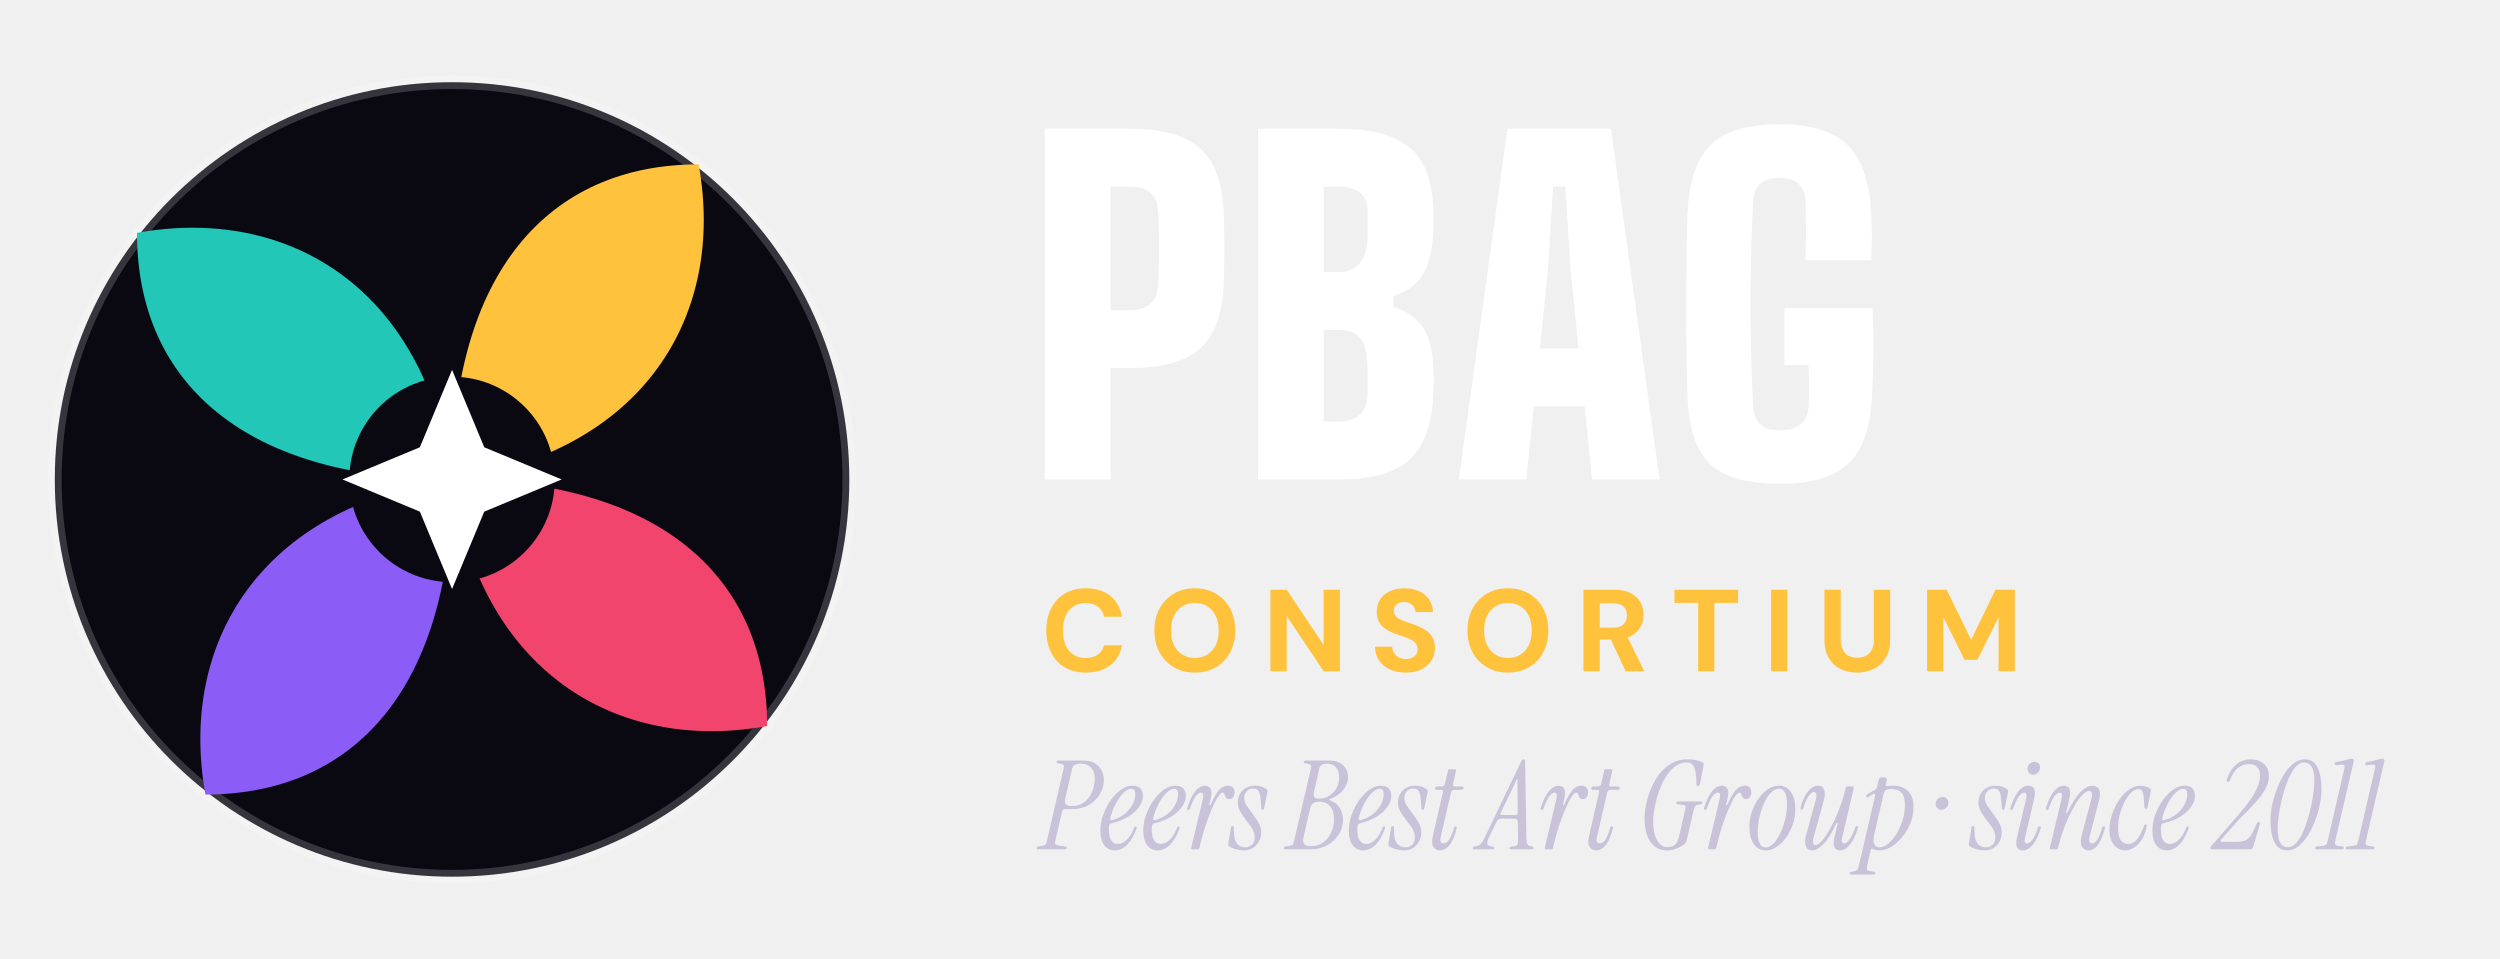
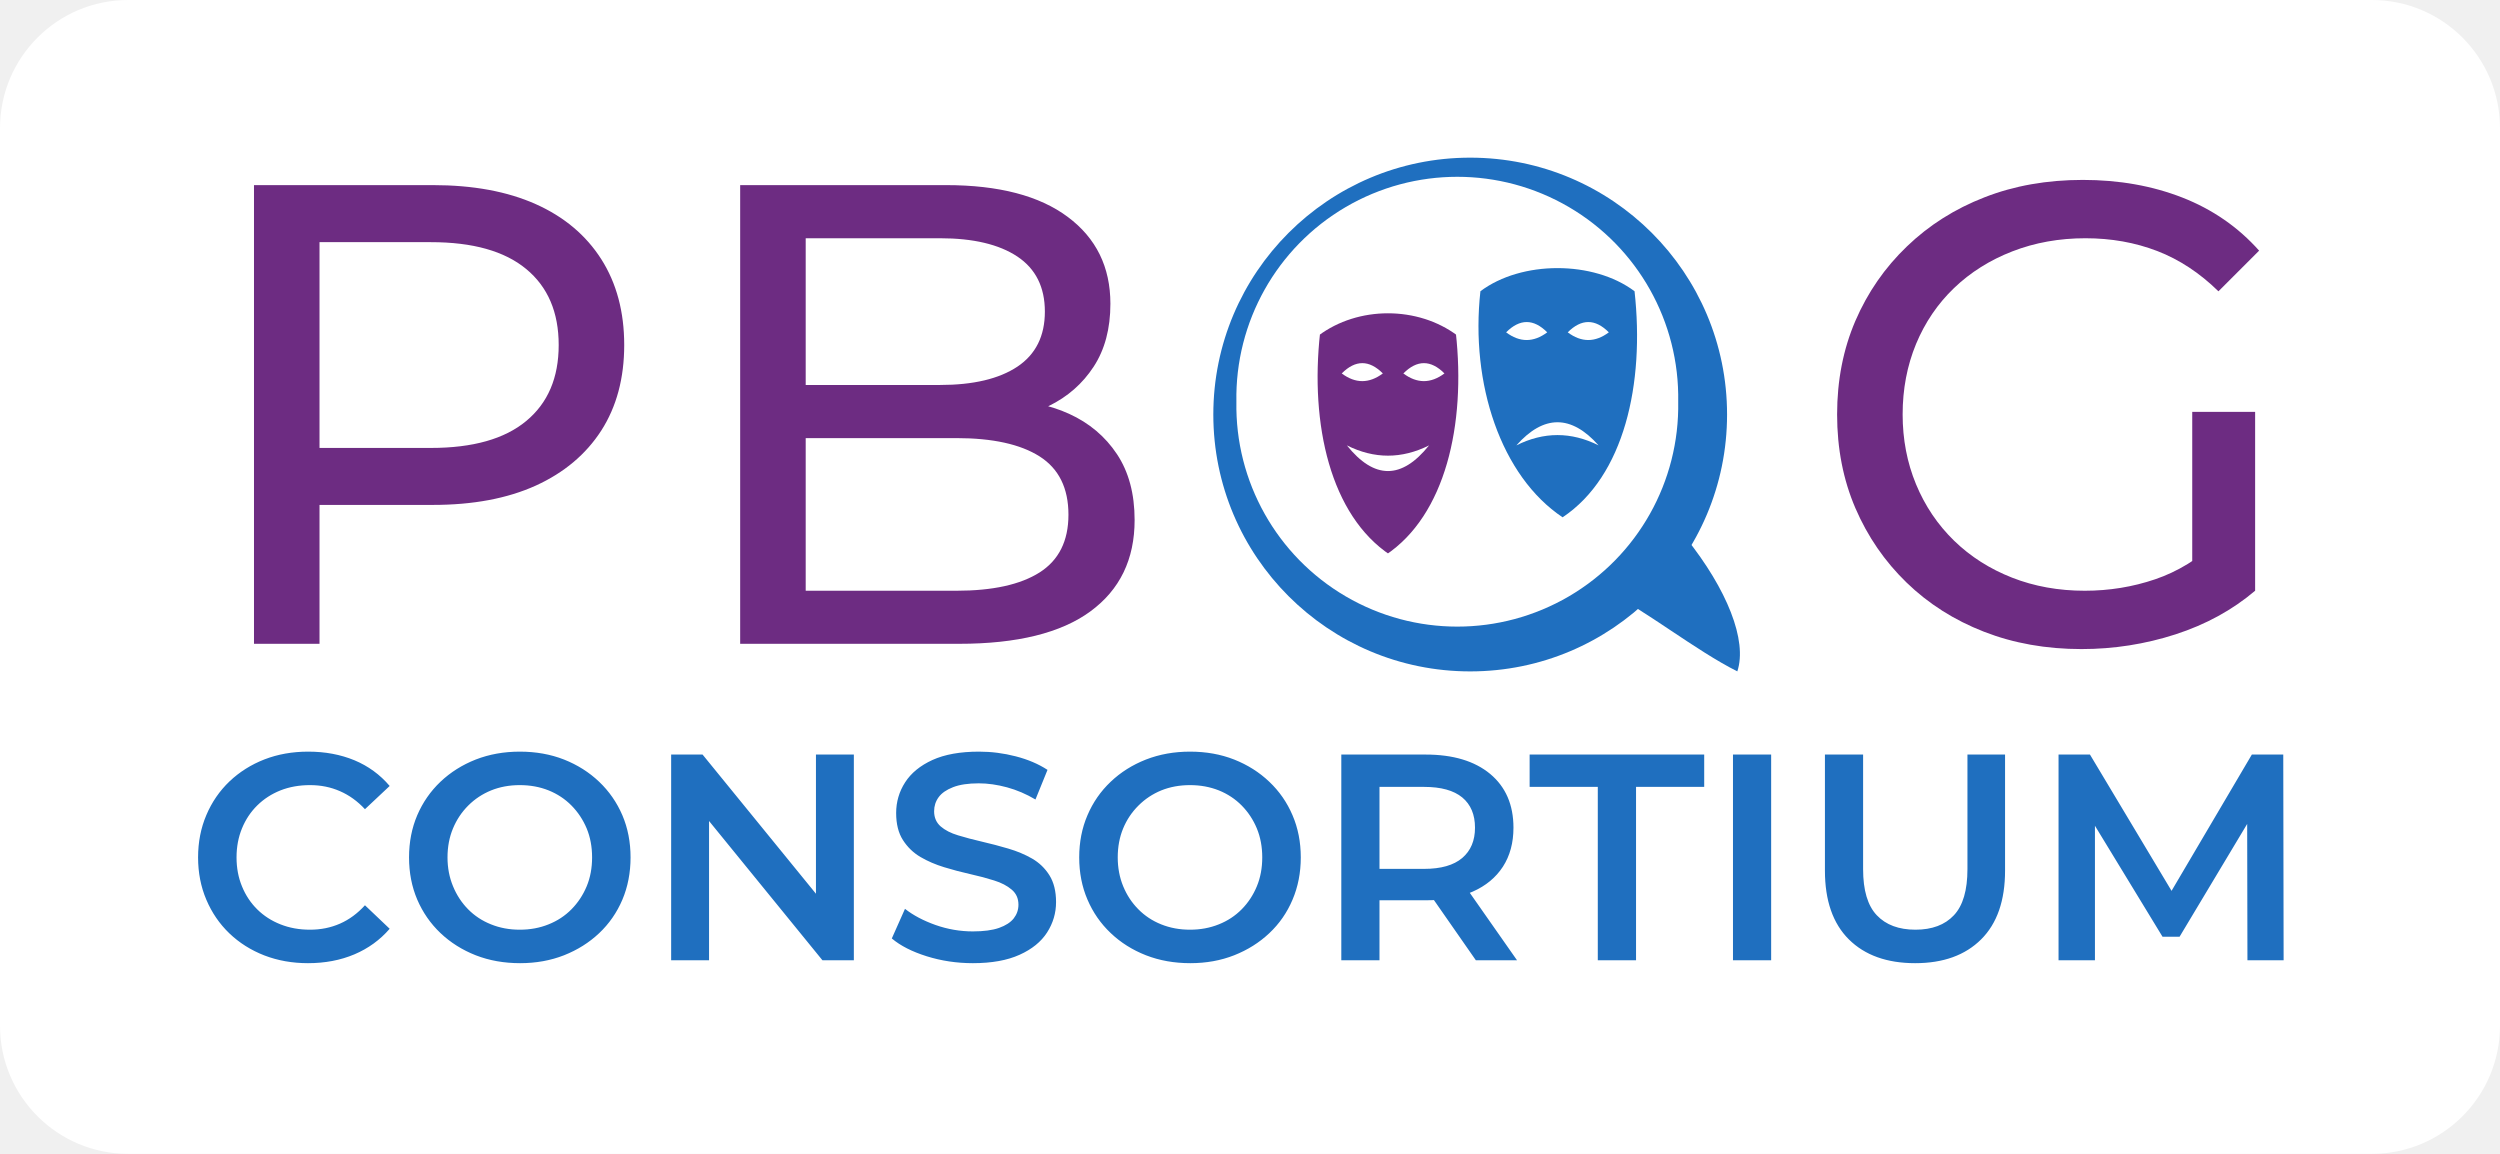
- <svg xmlns="http://www.w3.org/2000/svg" viewBox="0 0 365 140" width="365" height="140" role="img" aria-label="PBAG Consortium logo">
-   <g transform="translate(6 10)">
-     <circle cx="60" cy="60" r="58" fill="#0A0912" stroke="#FFFFFF" stroke-opacity=".18" stroke-width="2" />
-     <path d="M60 60 C60 30 74 14 96 14 C100 36 88 56 60 60Z" fill="#FFC23D" transform="rotate(0 60 60)" />
-     <path d="M60 60 C60 30 74 14 96 14 C100 36 88 56 60 60Z" fill="#F2456E" transform="rotate(90 60 60)" />
-     <path d="M60 60 C60 30 74 14 96 14 C100 36 88 56 60 60Z" fill="#8B5CF6" transform="rotate(180 60 60)" />
-     <path d="M60 60 C60 30 74 14 96 14 C100 36 88 56 60 60Z" fill="#22C7B8" transform="rotate(270 60 60)" />
-     <circle cx="60" cy="60" r="15" fill="#0A0912" />
-     <path d="M60 44 L64.7 55.3 L76 60 L64.7 64.7 L60 76 L55.3 64.7 L44 60 L55.3 55.3Z" fill="#fff" />
+ <svg xmlns="http://www.w3.org/2000/svg" viewBox="0 0 351 162" width="351" height="162" role="img" aria-label="PBAG Consortium logo">
+   <rect width="351" height="162" rx="18" fill="#FFFFFF" />
+   <g transform="translate(26 20)">
+     <path fill="#6D2C82" d="M9.66 70.39V5.99H34.77Q43.24 5.99 49.22 8.66Q55.19 11.33 58.42 16.39Q61.64 21.45 61.64 28.44Q61.64 35.43 58.42 40.45Q55.19 45.46 49.22 48.18Q43.24 50.89 34.77 50.89H14.71L18.86 46.57V70.39ZM18.86 47.49 14.71 42.89H34.5Q43.33 42.89 47.88 39.11Q52.44 35.34 52.44 28.44Q52.44 21.54 47.88 17.77Q43.33 14.00 34.5 14.00H14.71L18.86 9.40Z M77.92 70.39V5.99H106.81Q117.94 5.99 123.92 10.46Q129.90 14.92 129.90 22.65Q129.90 27.89 127.55 31.48Q125.21 35.07 121.25 37.00Q117.3 38.93 112.69 38.93L114.35 36.17Q119.87 36.17 124.10 38.10Q128.34 40.03 130.82 43.76Q133.30 47.49 133.30 53.01Q133.30 61.29 127.09 65.84Q120.88 70.39 108.65 70.39ZM87.12 62.94H108.28Q115.91 62.94 119.96 60.37Q124.01 57.79 124.01 52.27Q124.01 46.66 119.96 44.08Q115.91 41.51 108.28 41.51H86.29V34.05H105.98Q112.97 34.05 116.84 31.48Q120.70 28.90 120.70 23.75Q120.70 18.60 116.84 16.02Q112.97 13.45 105.98 13.45H87.12Z" />
+     <path fill="#1F6FBF" fill-rule="evenodd" d="M144.35 38.20a36.06 36.06 0 1 0 72.13 0a36.06 36.06 0 1 0 -72.13 0ZM147.59 36.40a31.02 31.02 0 1 0 62.03 0a31.02 31.02 0 1 0 -62.03 0Z" />
+     <path fill="#1F6FBF" transform="translate(180.41 38.20)" d="M18.75 24.52 C24.52 27.41 31.74 33.18 37.51 36.06 C38.95 31.74 36.06 24.52 30.29 17.31 C27.41 21.64 23.08 23.80 18.75 24.52Z" />
+     <g transform="translate(180.41 38.20)">
+       <path fill="#1F6FBF" d="M1.44 -17.31 C7.21 -21.64 17.31 -21.64 23.08 -17.31 C24.52 -4.33 21.64 8.66 12.98 14.43 C4.33 8.66 0.00 -4.33 1.44 -17.31Z" />
+       <path fill="#FFFFFF" d="M5.05 -11.54 q2.89 -2.89 5.77 0.00 q-2.89 2.16 -5.77 0.00Z M13.70 -11.54 q2.89 -2.89 5.77 0.00 q-2.89 2.16 -5.77 0.00Z M6.49 4.33 q5.77 -6.49 11.54 0.00 q-5.77 -2.89 -11.54 0.00Z" />
+       <path fill="#6D2C82" stroke="#FFFFFF" stroke-width="1.15" d="M-21.64 -11.54 C-15.87 -15.87 -7.21 -15.87 -1.44 -11.54 C0.00 1.44 -2.89 14.43 -11.54 20.20 C-20.20 14.43 -23.08 1.44 -21.64 -11.54Z" />
+       <path fill="#FFFFFF" d="M-18.03 -5.77 q2.89 -2.89 5.77 0.00 q-2.89 2.16 -5.77 0.00Z M-9.38 -5.77 q2.89 -2.89 5.77 0.00 q-2.89 2.16 -5.77 0.00Z M-17.31 4.33 q5.77 7.21 11.54 0.00 q-5.77 2.89 -11.54 0.00Z" />
+     </g>
+     <path fill="#6D2C82" d="M266.24 71.13Q258.79 71.13 252.54 68.69Q246.28 66.25 241.68 61.79Q237.08 57.33 234.50 51.35Q231.93 45.37 231.93 38.19Q231.93 31.02 234.50 25.04Q237.08 19.06 241.73 14.60Q246.37 10.13 252.63 7.70Q258.88 5.26 266.43 5.26Q274.06 5.26 280.41 7.74Q286.76 10.23 291.18 15.19L285.47 20.90Q281.52 17.03 276.87 15.24Q272.22 13.45 266.8 13.45Q261.28 13.45 256.54 15.29Q251.80 17.13 248.35 20.44Q244.90 23.75 243.01 28.30Q241.13 32.86 241.13 38.19Q241.13 43.44 243.01 47.99Q244.90 52.55 248.35 55.91Q251.80 59.26 256.49 61.10Q261.18 62.94 266.70 62.94Q271.86 62.94 276.59 61.33Q281.33 59.72 285.38 55.95L290.62 62.94Q285.84 66.99 279.45 69.06Q273.05 71.13 266.24 71.13ZM290.62 62.94 281.79 61.75V37.83H290.62Z" />
+     <path fill="#1F6FBF" d="M17.24 115.23Q13.94 115.23 11.11 114.14Q8.29 113.04 6.20 111.04Q4.12 109.04 2.97 106.32Q1.81 103.60 1.81 100.38Q1.81 97.16 2.97 94.44Q4.12 91.72 6.22 89.71Q8.33 87.71 11.13 86.62Q13.94 85.53 17.28 85.53Q20.83 85.53 23.76 86.74Q26.68 87.96 28.71 90.35L25.24 93.61Q23.67 91.92 21.73 91.08Q19.80 90.23 17.53 90.23Q15.26 90.23 13.38 90.97Q11.50 91.72 10.12 93.08Q8.74 94.44 7.98 96.29Q7.21 98.15 7.21 100.38Q7.21 102.61 7.98 104.46Q8.74 106.32 10.12 107.68Q11.50 109.04 13.38 109.78Q15.26 110.53 17.53 110.53Q19.80 110.53 21.73 109.68Q23.67 108.83 25.24 107.10L28.71 110.40Q26.68 112.75 23.76 113.99Q20.83 115.23 17.24 115.23Z M47.02 115.23Q43.64 115.23 40.79 114.12Q37.95 113.00 35.84 111.00Q33.74 109.00 32.58 106.30Q31.43 103.60 31.43 100.38Q31.43 97.16 32.58 94.46Q33.74 91.76 35.84 89.76Q37.95 87.76 40.79 86.64Q43.64 85.53 46.98 85.53Q50.36 85.53 53.19 86.64Q56.02 87.76 58.12 89.76Q60.22 91.76 61.38 94.46Q62.53 97.16 62.53 100.38Q62.53 103.60 61.38 106.32Q60.22 109.04 58.12 111.02Q56.02 113.00 53.19 114.12Q50.36 115.23 47.02 115.23ZM46.98 110.53Q49.17 110.53 51.02 109.78Q52.88 109.04 54.24 107.66Q55.60 106.28 56.37 104.44Q57.13 102.61 57.13 100.38Q57.13 98.15 56.37 96.31Q55.60 94.48 54.24 93.10Q52.88 91.72 51.02 90.97Q49.17 90.23 46.98 90.23Q44.79 90.23 42.96 90.97Q41.12 91.72 39.74 93.10Q38.36 94.48 37.60 96.31Q36.83 98.15 36.83 100.38Q36.83 102.56 37.60 104.42Q38.36 106.28 39.72 107.66Q41.08 109.04 42.94 109.78Q44.79 110.53 46.98 110.53Z M68.23 114.82V85.94H72.64L90.75 108.17H88.56V85.94H93.88V114.82H89.47L71.36 92.58H73.55V114.82Z M110.59 115.23Q107.21 115.23 104.11 114.26Q101.02 113.29 99.21 111.76L101.06 107.60Q102.79 108.96 105.35 109.87Q107.91 110.77 110.59 110.77Q112.86 110.77 114.26 110.28Q115.67 109.78 116.33 108.94Q116.99 108.09 116.99 107.02Q116.99 105.70 116.04 104.90Q115.09 104.09 113.58 103.62Q112.08 103.14 110.24 102.73Q108.40 102.32 106.57 101.76Q104.73 101.20 103.23 100.32Q101.72 99.43 100.77 97.94Q99.82 96.46 99.82 94.15Q99.82 91.80 101.08 89.84Q102.34 87.88 104.92 86.70Q107.50 85.53 111.46 85.53Q114.06 85.53 116.61 86.19Q119.17 86.85 121.07 88.09L119.38 92.25Q117.44 91.10 115.38 90.54Q113.31 89.98 111.42 89.98Q109.19 89.98 107.81 90.52Q106.42 91.06 105.79 91.92Q105.15 92.79 105.15 93.90Q105.15 95.22 106.07 96.03Q107.00 96.83 108.51 97.28Q110.01 97.74 111.87 98.17Q113.73 98.60 115.56 99.14Q117.40 99.68 118.90 100.54Q120.41 101.41 121.34 102.89Q122.27 104.38 122.27 106.65Q122.27 108.96 121.01 110.92Q119.75 112.88 117.15 114.05Q114.55 115.23 110.59 115.23Z M141.12 115.23Q137.74 115.23 134.89 114.12Q132.04 113.00 129.94 111.00Q127.83 109.00 126.68 106.30Q125.52 103.60 125.52 100.38Q125.52 97.16 126.68 94.46Q127.83 91.76 129.94 89.76Q132.04 87.76 134.89 86.64Q137.74 85.53 141.08 85.53Q144.46 85.53 147.28 86.64Q150.11 87.76 152.21 89.76Q154.32 91.76 155.47 94.46Q156.63 97.16 156.63 100.38Q156.63 103.60 155.47 106.32Q154.32 109.04 152.21 111.02Q150.11 113.00 147.28 114.12Q144.46 115.23 141.12 115.23ZM141.08 110.53Q143.26 110.53 145.12 109.78Q146.98 109.04 148.34 107.66Q149.70 106.28 150.46 104.44Q151.22 102.61 151.22 100.38Q151.22 98.15 150.46 96.31Q149.70 94.48 148.34 93.10Q146.98 91.72 145.12 90.97Q143.26 90.23 141.08 90.23Q138.89 90.23 137.05 90.97Q135.22 91.72 133.84 93.10Q132.45 94.48 131.69 96.31Q130.93 98.15 130.93 100.38Q130.93 102.56 131.69 104.42Q132.45 106.28 133.82 107.66Q135.18 109.04 137.03 109.78Q138.89 110.53 141.08 110.53Z M162.32 114.82V85.94H174.16Q179.94 85.94 183.22 88.66Q186.49 91.39 186.49 96.21Q186.49 99.39 185.01 101.68Q183.52 103.97 180.78 105.18Q178.04 106.40 174.20 106.40H165.29L167.68 103.97V114.82ZM181.21 114.82 173.91 104.34H179.65L186.99 114.82ZM167.68 104.54 165.29 101.99H173.95Q177.50 101.99 179.30 100.46Q181.09 98.93 181.09 96.21Q181.09 93.45 179.30 91.96Q177.50 90.48 173.95 90.48H165.29L167.68 87.84Z M198.33 114.82V90.48H188.76V85.94H213.27V90.48H203.70V114.82Z M217.31 114.82V85.94H222.67V114.82Z M242.89 115.23Q236.95 115.23 233.58 111.89Q230.22 108.55 230.22 102.23V85.94H235.58V102.03Q235.58 106.48 237.50 108.50Q239.42 110.53 242.93 110.53Q246.43 110.53 248.33 108.50Q250.23 106.48 250.23 102.03V85.94H255.51V102.23Q255.51 108.55 252.15 111.89Q248.79 115.23 242.89 115.23Z M263.02 114.82V85.94H267.43L280.05 107.02H277.74L290.16 85.94H294.57L294.62 114.82H289.54L289.50 93.90H290.57L280.01 111.52H277.62L266.89 93.90H268.13V114.82Z" />
  </g>
-   <path fill="#FFFFFF" d="M152.56 70.0V18.79H164.91Q172.08 18.79 175.26 21.69Q178.44 24.59 178.67 31.28Q178.76 33.96 178.76 36.27Q178.76 38.57 178.67 41.26Q178.44 47.92 175.26 50.83Q172.08 53.74 164.91 53.74H162.16V70.0ZM162.16 45.29H164.91Q166.92 45.29 167.95 44.36Q168.97 43.44 169.07 41.77Q169.16 40.20 169.2 38.23Q169.23 36.27 169.2 34.30Q169.16 32.33 169.07 30.76Q168.97 29.07 167.95 28.15Q166.92 27.24 164.91 27.24H162.16Z M183.67 70.0V18.79H195.51Q202.68 18.79 205.97 21.69Q209.27 24.59 209.27 31.28Q209.27 32.17 209.27 33.00Q209.27 33.83 209.20 34.67Q208.98 38.16 207.64 40.22Q206.29 42.28 203.44 43.24V44.78Q206.39 45.74 207.76 47.84Q209.14 49.93 209.27 53.55Q209.33 54.60 209.33 55.50Q209.33 56.4 209.27 57.51Q208.98 64.17 205.83 67.08Q202.68 70.0 195.51 70.0ZM193.27 61.55H195.51Q197.52 61.55 198.6 60.48Q199.67 59.40 199.67 57.39Q199.67 56.52 199.67 55.69Q199.67 54.86 199.67 54.0Q199.67 50.83 198.69 49.50Q197.72 48.17 195.51 48.17H193.27ZM193.27 39.72H195.51Q197.52 39.72 198.6 38.33Q199.67 36.94 199.67 34.41Q199.67 33.48 199.67 32.57Q199.67 31.66 199.67 30.76Q199.67 29.07 198.6 28.15Q197.52 27.24 195.51 27.24H193.27Z M212.99 70.0 220.09 18.79H235.2L242.30 70.0H232.44L231.36 59.31H223.93L222.84 70.0ZM224.83 50.86H230.46L229.31 39.53L228.54 27.24H226.75L225.98 39.53Z M259.88 70.64Q255.04 70.64 252.13 69.34Q249.22 68.04 247.88 65.21Q246.53 62.38 246.37 57.77Q246.28 55.08 246.23 51.64Q246.18 48.20 246.18 44.56Q246.18 40.91 246.23 37.51Q246.28 34.12 246.37 31.53Q246.56 26.67 247.96 23.72Q249.35 20.78 252.24 19.47Q255.14 18.15 259.88 18.15Q266.6 18.15 269.68 21.11Q272.77 24.08 273.19 30.96Q273.28 32.43 273.28 34.46Q273.28 36.49 273.19 38.0H263.59Q263.68 36.20 263.68 33.56Q263.68 30.92 263.59 29.16Q263.49 27.63 262.53 26.79Q261.57 25.96 259.88 25.96Q258.02 25.96 257.04 26.79Q256.07 27.63 255.97 29.16Q255.78 32.52 255.68 36.41Q255.59 40.30 255.59 44.36Q255.59 48.43 255.68 52.32Q255.78 56.20 255.97 59.56Q256.07 61.13 257.04 61.98Q258.02 62.83 259.88 62.83Q261.70 62.83 262.80 61.98Q263.91 61.13 264.04 59.56Q264.10 58.83 264.12 57.63Q264.13 56.43 264.12 55.23Q264.10 54.03 264.04 53.29H260.52V44.97H273.38Q273.54 47.88 273.51 51.36Q273.48 54.83 273.32 57.77Q273.0 64.68 269.88 67.66Q266.76 70.64 259.88 70.64Z" />
-   <path fill="#FFC23D" d="M158.52 98.20Q156.74 98.20 155.45 97.43Q154.15 96.65 153.46 95.27Q152.76 93.88 152.76 92.06Q152.76 90.24 153.46 88.85Q154.15 87.46 155.45 86.67Q156.74 85.89 158.52 85.89Q160.68 85.89 162.08 86.98Q163.47 88.07 163.81 90.04H161.19Q160.99 89.09 160.30 88.57Q159.61 88.05 158.49 88.05Q157.45 88.05 156.71 88.53Q155.97 89.02 155.58 89.92Q155.19 90.82 155.19 92.06Q155.19 93.30 155.58 94.20Q155.97 95.09 156.71 95.57Q157.45 96.06 158.49 96.06Q159.61 96.06 160.29 95.57Q160.97 95.09 161.19 94.22H163.81Q163.47 96.07 162.08 97.14Q160.68 98.20 158.52 98.20Z M174.44 98.20Q172.71 98.20 171.38 97.42Q170.05 96.64 169.30 95.25Q168.54 93.86 168.54 92.05Q168.54 90.23 169.30 88.84Q170.05 87.46 171.38 86.67Q172.71 85.89 174.44 85.89Q176.19 85.89 177.52 86.67Q178.86 87.46 179.60 88.84Q180.34 90.23 180.34 92.05Q180.34 93.86 179.60 95.25Q178.86 96.64 177.52 97.42Q176.19 98.20 174.44 98.20ZM174.44 96.06Q175.51 96.06 176.29 95.56Q177.07 95.07 177.50 94.18Q177.92 93.29 177.92 92.05Q177.92 90.80 177.50 89.91Q177.07 89.02 176.29 88.53Q175.51 88.03 174.44 88.03Q173.39 88.03 172.61 88.53Q171.84 89.02 171.40 89.91Q170.97 90.80 170.97 92.05Q170.97 93.29 171.40 94.18Q171.84 95.07 172.61 95.56Q173.39 96.06 174.44 96.06Z M185.48 98.0V86.1H187.86L193.25 94.17V86.1H195.63V98.0H193.25L187.86 89.94V98.0Z M205.27 98.20Q203.98 98.20 202.96 97.76Q201.95 97.32 201.36 96.47Q200.76 95.62 200.75 94.41H203.26Q203.28 94.92 203.53 95.33Q203.77 95.73 204.21 95.97Q204.66 96.21 205.25 96.21Q205.78 96.21 206.16 96.04Q206.54 95.87 206.76 95.56Q206.97 95.26 206.97 94.82Q206.97 94.34 206.72 94.00Q206.48 93.66 206.05 93.42Q205.63 93.18 205.07 92.99Q204.52 92.79 203.89 92.59Q202.48 92.13 201.74 91.37Q201.00 90.60 201.00 89.33Q201.00 88.24 201.52 87.47Q202.04 86.71 202.96 86.30Q203.89 85.89 205.06 85.89Q206.27 85.89 207.19 86.31Q208.11 86.72 208.64 87.51Q209.18 88.29 209.21 89.36H206.66Q206.64 88.97 206.44 88.64Q206.24 88.31 205.88 88.10Q205.52 87.90 205.03 87.90Q204.60 87.88 204.26 88.02Q203.91 88.17 203.70 88.45Q203.50 88.73 203.50 89.16Q203.50 89.58 203.70 89.86Q203.91 90.14 204.27 90.35Q204.64 90.55 205.13 90.73Q205.63 90.91 206.20 91.09Q207.10 91.40 207.85 91.82Q208.60 92.23 209.05 92.9Q209.50 93.56 209.50 94.65Q209.50 95.60 209.01 96.41Q208.51 97.21 207.58 97.71Q206.64 98.20 205.27 98.20Z M220.15 98.20Q218.41 98.20 217.09 97.42Q215.76 96.64 215.00 95.25Q214.25 93.86 214.25 92.05Q214.25 90.23 215.00 88.84Q215.76 87.46 217.09 86.67Q218.41 85.89 220.15 85.89Q221.90 85.89 223.23 86.67Q224.57 87.46 225.31 88.84Q226.05 90.23 226.05 92.05Q226.05 93.86 225.31 95.25Q224.57 96.64 223.23 97.42Q221.90 98.20 220.15 98.20ZM220.15 96.06Q221.22 96.06 222.00 95.56Q222.78 95.07 223.21 94.18Q223.63 93.29 223.63 92.05Q223.63 90.80 223.21 89.91Q222.78 89.02 222.00 88.53Q221.22 88.03 220.15 88.03Q219.09 88.03 218.32 88.53Q217.55 89.02 217.11 89.91Q216.68 90.80 216.68 92.05Q216.68 93.29 217.11 94.18Q217.55 95.07 218.32 95.56Q219.09 96.06 220.15 96.06Z M231.18 98.0V86.1H235.69Q237.13 86.1 238.08 86.59Q239.02 87.08 239.49 87.91Q239.96 88.73 239.96 89.75Q239.96 90.70 239.51 91.53Q239.06 92.37 238.10 92.87Q237.15 93.37 235.67 93.37H233.56V98.0ZM237.34 98.0 234.91 92.78H237.49L240.06 98.0ZM233.56 91.64H235.55Q236.56 91.64 237.04 91.14Q237.53 90.65 237.53 89.84Q237.53 89.04 237.05 88.56Q236.57 88.08 235.54 88.08H233.56Z M247.93 98.0V88.02H244.47V86.1H253.76V88.02H250.30V98.0Z M258.58 98.0V86.1H260.96V98.0Z M271.11 98.20Q269.79 98.20 268.72 97.67Q267.64 97.15 267.01 96.08Q266.37 95.02 266.37 93.39V86.1H268.75V93.41Q268.75 94.27 269.04 94.85Q269.33 95.43 269.86 95.73Q270.40 96.02 271.16 96.02Q271.93 96.02 272.46 95.73Q273.00 95.43 273.29 94.85Q273.58 94.27 273.58 93.41V86.1H275.96V93.39Q275.96 95.02 275.30 96.08Q274.65 97.15 273.54 97.67Q272.44 98.20 271.11 98.20Z M281.35 98.0V86.1H284.21L287.79 93.42L291.33 86.1H294.17V98.0H291.79V90.12L288.71 96.33H286.82L283.73 90.12V98.0Z" />
-   <path fill="#C9C3DA" d="M151.60 124.0Q151.35 124.0 151.35 123.82Q151.35 123.62 151.71 123.56L152.07 123.51Q152.46 123.46 152.62 123.32Q152.77 123.19 152.84 122.81L155.29 112.22Q155.36 111.92 155.31 111.75Q155.25 111.59 154.84 111.52L154.48 111.45Q154.25 111.4 154.25 111.25Q154.25 111.04 154.57 111.04H158.08Q159.57 111.04 160.37 111.85Q161.16 112.66 161.16 113.88Q161.16 115.01 160.57 115.98Q159.99 116.94 158.95 117.53Q157.92 118.13 156.53 118.13H155.47Q155.18 118.13 155.09 118.43L154.08 122.74Q153.99 123.13 154.13 123.28Q154.26 123.42 154.71 123.47L155.58 123.58Q155.74 123.60 155.74 123.76Q155.74 124.0 155.42 124.0ZM155.51 116.69Q155.40 117.16 155.60 117.42Q155.81 117.68 156.48 117.68Q157.38 117.68 158.02 117.30Q158.66 116.92 159.06 116.32Q159.47 115.72 159.65 115.02Q159.84 114.33 159.84 113.70Q159.84 112.71 159.32 112.10Q158.80 111.49 157.79 111.49Q156.69 111.49 156.53 112.21Z M162.76 124.16Q161.81 124.16 161.23 123.41Q160.65 122.66 160.65 121.3Q160.65 120.11 161.08 118.94Q161.50 117.77 162.18 116.81Q162.87 115.86 163.69 115.28Q164.51 114.71 165.28 114.71Q166.13 114.71 166.49 115.11Q166.86 115.52 166.86 116.20Q166.86 117.01 166.30 117.81Q165.73 118.61 164.71 119.24Q163.70 119.87 162.33 120.18Q161.93 120.27 161.91 120.63Q161.9 120.76 161.9 120.89Q161.9 121.03 161.9 121.15Q161.9 122.18 162.25 122.70Q162.60 123.22 163.21 123.22Q163.89 123.22 164.53 122.59Q165.17 121.96 165.60 120.81Q165.66 120.65 165.82 120.65Q165.93 120.65 165.95 120.74Q165.98 120.83 165.95 120.95Q165.37 122.54 164.55 123.35Q163.73 124.16 162.76 124.16ZM162.09 119.5Q162.06 119.62 162.14 119.70Q162.22 119.78 162.35 119.75Q163.46 119.44 164.22 118.82Q164.97 118.20 165.36 117.43Q165.75 116.65 165.75 115.91Q165.75 115.16 165.15 115.16Q164.63 115.16 164.02 115.77Q163.41 116.38 162.89 117.37Q162.36 118.36 162.09 119.5Z M169.02 124.16Q168.07 124.16 167.49 123.41Q166.92 122.66 166.92 121.3Q166.92 120.11 167.34 118.94Q167.76 117.77 168.45 116.81Q169.13 115.86 169.95 115.28Q170.77 114.71 171.54 114.71Q172.39 114.71 172.76 115.11Q173.13 115.52 173.13 116.20Q173.13 117.01 172.56 117.81Q171.99 118.61 170.98 119.24Q169.96 119.87 168.59 120.18Q168.2 120.27 168.18 120.63Q168.16 120.76 168.16 120.89Q168.16 121.03 168.16 121.15Q168.16 122.18 168.51 122.70Q168.86 123.22 169.47 123.22Q170.16 123.22 170.80 122.59Q171.44 121.96 171.87 120.81Q171.92 120.65 172.08 120.65Q172.19 120.65 172.22 120.74Q172.25 120.83 172.21 120.95Q171.63 122.54 170.81 123.35Q170.0 124.16 169.02 124.16ZM168.36 119.5Q168.32 119.62 168.40 119.70Q168.48 119.78 168.61 119.75Q169.73 119.44 170.48 118.82Q171.24 118.20 171.62 117.43Q172.01 116.65 172.01 115.91Q172.01 115.16 171.42 115.16Q170.89 115.16 170.28 115.77Q169.67 116.38 169.15 117.37Q168.63 118.36 168.36 119.5Z M174.12 124.0Q173.87 124.0 173.92 123.76L175.63 116.58Q175.72 116.18 175.66 115.96Q175.59 115.73 175.32 115.73Q175.00 115.73 174.61 116.21Q174.23 116.69 173.74 118.02Q173.67 118.25 173.49 118.25Q173.22 118.25 173.34 117.93Q173.74 116.69 174.18 115.99Q174.62 115.28 175.07 115.0Q175.52 114.71 175.90 114.71Q176.49 114.71 176.75 115.15Q177.00 115.59 176.76 116.60L176.57 117.44Q176.55 117.57 176.62 117.59Q176.69 117.61 176.75 117.50Q177.43 115.93 177.99 115.32Q178.55 114.71 179.27 114.71Q179.75 114.71 179.99 114.97Q180.24 115.23 180.24 115.68Q180.24 116.13 180.02 116.40Q179.81 116.67 179.46 116.67Q179.18 116.67 179.05 116.53Q178.92 116.38 178.86 116.19Q178.80 116.00 178.73 115.86Q178.65 115.72 178.49 115.72Q178.22 115.72 177.79 116.40Q177.36 117.08 176.86 118.24Q176.37 119.41 175.91 120.85Q175.45 122.29 175.11 123.80Q175.05 124.0 174.85 124.0Z M181.68 124.16Q181.08 124.16 180.43 123.98Q179.77 123.80 179.43 123.53Q179.30 123.42 179.32 123.20L179.72 120.85Q179.75 120.61 179.93 120.61Q180.13 120.61 180.13 120.86L180.17 121.73Q180.20 122.75 180.66 123.23Q181.12 123.71 181.79 123.71Q182.36 123.71 182.77 123.34Q183.19 122.97 183.19 122.25Q183.19 121.84 183.06 121.48Q182.94 121.13 182.67 120.73Q182.40 120.32 181.93 119.75Q181.32 118.96 181.02 118.39Q180.72 117.82 180.72 117.21Q180.72 116.08 181.43 115.39Q182.15 114.71 183.24 114.71Q183.73 114.71 184.19 114.85Q184.65 115.0 184.95 115.28Q185.12 115.41 185.06 115.61L184.56 118.02Q184.50 118.25 184.34 118.25Q184.18 118.25 184.14 118.00L184.09 117.14Q184.02 116.06 183.81 115.59Q183.60 115.12 182.95 115.12Q182.38 115.12 182.02 115.52Q181.66 115.91 181.66 116.47Q181.66 117.07 181.98 117.56Q182.31 118.06 182.87 118.81Q183.60 119.78 183.86 120.36Q184.13 120.94 184.13 121.53Q184.13 122.29 183.79 122.88Q183.46 123.47 182.90 123.82Q182.34 124.16 181.68 124.16Z M187.69 124.0Q187.44 124.0 187.44 123.82Q187.44 123.62 187.80 123.56L188.16 123.51Q188.55 123.46 188.70 123.32Q188.84 123.19 188.93 122.81L191.38 112.22Q191.47 111.86 191.38 111.73Q191.29 111.59 190.93 111.52L190.57 111.45Q190.34 111.4 190.34 111.25Q190.34 111.04 190.66 111.04H194.10Q195.30 111.04 196.06 111.70Q196.82 112.37 196.82 113.43Q196.82 114.44 196.1 115.34Q195.38 116.24 194.17 116.65Q194.08 116.67 194.08 116.73Q194.08 116.8 194.17 116.83Q195.11 117.17 195.59 117.93Q196.08 118.69 196.08 119.69Q196.08 120.88 195.45 121.86Q194.82 122.84 193.75 123.42Q192.68 124.0 191.36 124.0ZM192.62 116.60Q193.41 116.60 194.07 116.18Q194.73 115.77 195.12 115.06Q195.52 114.35 195.52 113.50Q195.52 112.55 195.04 112.02Q194.57 111.49 193.72 111.49Q192.78 111.49 192.62 112.21L191.85 115.61Q191.72 116.15 191.90 116.37Q192.08 116.60 192.62 116.60ZM191.42 123.55Q192.37 123.55 193.13 123.03Q193.88 122.52 194.32 121.62Q194.76 120.72 194.76 119.60Q194.76 118.38 194.20 117.71Q193.63 117.05 192.60 117.05Q191.49 117.05 191.29 118.00L190.30 122.30Q190.01 123.55 191.42 123.55Z M199.03 124.16Q198.07 124.16 197.50 123.41Q196.92 122.66 196.92 121.3Q196.92 120.11 197.35 118.94Q197.77 117.77 198.45 116.81Q199.14 115.86 199.96 115.28Q200.78 114.71 201.55 114.71Q202.39 114.71 202.76 115.11Q203.13 115.52 203.13 116.20Q203.13 117.01 202.57 117.81Q202.00 118.61 200.98 119.24Q199.97 119.87 198.60 120.18Q198.20 120.27 198.18 120.63Q198.17 120.76 198.17 120.89Q198.17 121.03 198.17 121.15Q198.17 122.18 198.52 122.70Q198.87 123.22 199.48 123.22Q200.16 123.22 200.80 122.59Q201.44 121.96 201.87 120.81Q201.93 120.65 202.09 120.65Q202.20 120.65 202.22 120.74Q202.25 120.83 202.22 120.95Q201.64 122.54 200.82 123.35Q200.00 124.16 199.03 124.16ZM198.36 119.5Q198.33 119.62 198.41 119.70Q198.49 119.78 198.61 119.75Q199.73 119.44 200.49 118.82Q201.24 118.20 201.63 117.43Q202.02 116.65 202.02 115.91Q202.02 115.16 201.42 115.16Q200.90 115.16 200.29 115.77Q199.68 116.38 199.15 117.37Q198.63 118.36 198.36 119.5Z M205.06 124.16Q204.47 124.16 203.81 123.98Q203.15 123.80 202.81 123.53Q202.68 123.42 202.70 123.20L203.10 120.85Q203.13 120.61 203.31 120.61Q203.51 120.61 203.51 120.86L203.55 121.73Q203.58 122.75 204.04 123.23Q204.50 123.71 205.17 123.71Q205.74 123.71 206.16 123.34Q206.57 122.97 206.57 122.25Q206.57 121.84 206.45 121.48Q206.32 121.13 206.05 120.73Q205.78 120.32 205.31 119.75Q204.70 118.96 204.40 118.39Q204.10 117.82 204.10 117.21Q204.10 116.08 204.82 115.39Q205.53 114.71 206.63 114.71Q207.11 114.71 207.57 114.85Q208.03 115.0 208.34 115.28Q208.50 115.41 208.44 115.61L207.94 118.02Q207.89 118.25 207.72 118.25Q207.56 118.25 207.53 118.00L207.47 117.14Q207.40 116.06 207.19 115.59Q206.99 115.12 206.34 115.12Q205.76 115.12 205.40 115.52Q205.04 115.91 205.04 116.47Q205.04 117.07 205.37 117.56Q205.69 118.06 206.25 118.81Q206.99 119.78 207.25 120.36Q207.51 120.94 207.51 121.53Q207.51 122.29 207.17 122.88Q206.84 123.47 206.28 123.82Q205.73 124.16 205.06 124.16Z M210.24 124.16Q209.63 124.16 209.29 123.67Q208.95 123.19 209.18 122.11L210.68 115.59Q210.73 115.32 210.46 115.32H209.78Q209.52 115.32 209.52 115.09Q209.52 114.96 209.61 114.89Q209.70 114.82 209.83 114.82H210.48Q210.89 114.82 210.96 114.44L211.4 112.51Q211.45 112.31 211.65 112.31H212.39Q212.64 112.31 212.58 112.55L212.13 114.55Q212.08 114.82 212.35 114.82H213.38Q213.68 114.82 213.68 115.05Q213.68 115.32 213.30 115.32H212.33Q211.94 115.32 211.85 115.70L210.33 122.29Q210.24 122.68 210.36 122.91Q210.48 123.13 210.77 123.13Q211.18 123.13 211.53 122.66Q211.88 122.2 212.28 120.88Q212.35 120.65 212.51 120.65Q212.64 120.65 212.67 120.75Q212.71 120.86 212.62 121.15Q212.28 122.38 211.87 123.02Q211.47 123.67 211.05 123.91Q210.64 124.16 210.24 124.16Z M215.25 124.0Q215.03 124.0 215.03 123.82Q215.03 123.65 215.32 123.58L215.61 123.53Q215.97 123.46 216.23 123.18Q216.49 122.90 216.72 122.39L222.10 111.14Q222.2 110.96 222.29 110.91Q222.38 110.86 222.45 110.86Q222.54 110.86 222.60 110.91Q222.66 110.96 222.66 111.14L222.86 122.56Q222.88 123.06 222.99 123.25Q223.1 123.44 223.44 123.53L223.67 123.58Q223.89 123.64 223.89 123.80Q223.89 124.0 223.58 124.0H220.61Q220.38 124.0 220.38 123.82Q220.38 123.62 220.74 123.58L221.10 123.55Q221.40 123.51 221.52 123.35Q221.64 123.19 221.64 122.79L221.60 120.00Q221.60 119.53 221.12 119.53H219.19Q218.72 119.53 218.49 120.00L217.32 122.41Q216.83 123.44 217.64 123.55L217.89 123.58Q218.16 123.62 218.16 123.80Q218.16 124.0 217.86 124.0ZM219.26 118.99H221.28Q221.58 118.99 221.58 118.69L221.55 113.77H221.46L219.10 118.69Q219.03 118.81 219.08 118.90Q219.14 118.99 219.26 118.99Z M225.74 124.0Q225.49 124.0 225.54 123.76L227.25 116.58Q227.34 116.18 227.28 115.96Q227.22 115.73 226.95 115.73Q226.62 115.73 226.24 116.21Q225.85 116.69 225.36 118.02Q225.29 118.25 225.11 118.25Q224.84 118.25 224.97 117.93Q225.36 116.69 225.80 115.99Q226.25 115.28 226.7 115.0Q227.15 114.71 227.52 114.71Q228.12 114.71 228.37 115.15Q228.62 115.59 228.39 116.60L228.19 117.44Q228.17 117.57 228.24 117.59Q228.32 117.61 228.37 117.50Q229.05 115.93 229.61 115.32Q230.17 114.71 230.89 114.71Q231.38 114.71 231.62 114.97Q231.86 115.23 231.86 115.68Q231.86 116.13 231.64 116.40Q231.43 116.67 231.09 116.67Q230.80 116.67 230.67 116.53Q230.55 116.38 230.48 116.19Q230.42 116.00 230.35 115.86Q230.28 115.72 230.12 115.72Q229.85 115.72 229.41 116.40Q228.98 117.08 228.49 118.24Q227.99 119.41 227.53 120.85Q227.07 122.29 226.73 123.80Q226.68 124.0 226.48 124.0Z M233.05 124.16Q232.44 124.16 232.09 123.67Q231.75 123.19 231.99 122.11L233.48 115.59Q233.54 115.32 233.26 115.32H232.58Q232.33 115.32 232.33 115.09Q232.33 114.96 232.42 114.89Q232.51 114.82 232.64 114.82H233.28Q233.70 114.82 233.77 114.44L234.20 112.51Q234.26 112.31 234.45 112.31H235.19Q235.44 112.31 235.39 112.55L234.94 114.55Q234.89 114.82 235.16 114.82H236.18Q236.49 114.82 236.49 115.05Q236.49 115.32 236.11 115.32H235.14Q234.74 115.32 234.65 115.70L233.14 122.29Q233.05 122.68 233.17 122.91Q233.28 123.13 233.57 123.13Q233.98 123.13 234.34 122.66Q234.69 122.2 235.08 120.88Q235.16 120.65 235.32 120.65Q235.44 120.65 235.48 120.75Q235.51 120.86 235.42 121.15Q235.08 122.38 234.68 123.02Q234.27 123.67 233.86 123.91Q233.45 124.16 233.05 124.16Z M243.42 124.16Q241.87 124.16 240.99 122.94Q240.10 121.73 240.10 119.44Q240.10 118.49 240.35 117.34Q240.59 116.18 241.09 115.04Q241.58 113.90 242.32 112.95Q243.06 112.01 244.07 111.43Q245.07 110.86 246.33 110.86Q247.12 110.86 247.68 110.99Q248.24 111.13 248.62 111.34Q248.78 111.43 248.73 111.72L248.19 114.46Q248.13 114.76 247.90 114.76Q247.68 114.76 247.68 114.53L247.67 114.01Q247.61 112.46 247.28 111.89Q246.95 111.32 246.24 111.32Q245.42 111.32 244.74 111.77Q244.06 112.22 243.52 112.98Q242.97 113.74 242.56 114.65Q242.16 115.57 241.90 116.53Q241.64 117.48 241.50 118.33Q241.36 119.17 241.36 119.77Q241.36 121.73 241.95 122.71Q242.53 123.69 243.47 123.69Q244.05 123.69 244.50 123.36Q244.95 123.02 245.14 122.14L246.04 118.20Q246.14 117.84 246.07 117.69Q246.01 117.53 245.59 117.50L244.96 117.43Q244.73 117.41 244.73 117.23Q244.73 117.01 245.05 117.01H248.31Q248.55 117.01 248.55 117.19Q248.55 117.39 248.28 117.43L248.01 117.46Q247.61 117.52 247.49 117.68Q247.38 117.84 247.29 118.22L246.24 122.74Q246.21 122.93 246.05 123.11Q245.90 123.29 245.58 123.49Q245.13 123.76 244.60 123.96Q244.08 124.16 243.42 124.16Z M249.57 124.0Q249.32 124.0 249.38 123.76L251.08 116.58Q251.17 116.18 251.11 115.96Q251.05 115.73 250.78 115.73Q250.45 115.73 250.07 116.21Q249.68 116.69 249.2 118.02Q249.12 118.25 248.94 118.25Q248.67 118.25 248.80 117.93Q249.2 116.69 249.64 115.99Q250.08 115.28 250.53 115.0Q250.98 114.71 251.35 114.71Q251.95 114.71 252.20 115.15Q252.45 115.59 252.22 116.60L252.02 117.44Q252.00 117.57 252.07 117.59Q252.15 117.61 252.20 117.50Q252.89 115.93 253.44 115.32Q254.00 114.71 254.72 114.71Q255.21 114.71 255.45 114.97Q255.69 115.23 255.69 115.68Q255.69 116.13 255.48 116.40Q255.26 116.67 254.92 116.67Q254.63 116.67 254.51 116.53Q254.38 116.38 254.32 116.19Q254.25 116.00 254.18 115.86Q254.11 115.72 253.95 115.72Q253.68 115.72 253.25 116.40Q252.81 117.08 252.32 118.24Q251.82 119.41 251.36 120.85Q250.91 122.29 250.56 123.80Q250.51 124.0 250.31 124.0Z M257.82 124.16Q256.70 124.16 256.05 123.23Q255.41 122.30 255.41 120.72Q255.41 119.55 255.78 118.47Q256.16 117.39 256.78 116.54Q257.40 115.70 258.17 115.20Q258.93 114.71 259.71 114.71Q260.82 114.71 261.47 115.63Q262.12 116.54 262.12 118.15Q262.12 119.32 261.74 120.4Q261.36 121.48 260.74 122.32Q260.12 123.17 259.36 123.66Q258.59 124.16 257.82 124.16ZM257.78 123.73Q258.36 123.73 258.91 123.17Q259.46 122.61 259.90 121.69Q260.35 120.77 260.63 119.65Q260.9 118.52 260.9 117.39Q260.9 115.14 259.72 115.14Q259.17 115.14 258.61 115.69Q258.05 116.24 257.61 117.16Q257.17 118.07 256.90 119.20Q256.63 120.32 256.63 121.46Q256.63 123.73 257.78 123.73Z M264.57 124.16Q263.90 124.16 263.66 123.55Q263.41 122.95 263.68 121.96L265.11 116.74Q265.25 116.22 265.18 115.93Q265.11 115.64 264.85 115.64Q264.44 115.64 264.02 116.27Q263.59 116.90 263.29 118.02Q263.23 118.22 263.05 118.22Q262.80 118.22 262.89 117.86Q263.31 116.35 263.98 115.53Q264.66 114.71 265.47 114.71Q266.11 114.71 266.33 115.30Q266.55 115.9 266.26 116.92L264.82 122.14Q264.48 123.38 265.05 123.38Q265.41 123.38 265.88 122.90Q266.35 122.41 266.86 121.57Q267.37 120.72 267.88 119.64Q268.38 118.56 268.80 117.37Q269.21 116.18 269.48 115.01Q269.53 114.82 269.73 114.82H270.45Q270.71 114.82 270.65 115.05L268.96 122.29Q268.76 123.13 269.26 123.13Q270.02 123.13 270.85 120.85Q270.92 120.61 271.10 120.61Q271.21 120.61 271.25 120.70Q271.30 120.79 271.24 120.94Q270.76 122.47 270.09 123.31Q269.43 124.16 268.69 124.16Q267.39 124.16 267.82 122.27L268.29 120.27Q268.33 120.14 268.25 120.13Q268.17 120.11 268.11 120.22Q267.07 122.38 266.19 123.27Q265.30 124.16 264.57 124.16Z M270.27 127.69Q270.04 127.69 270.04 127.49Q270.04 127.31 270.33 127.27L270.58 127.24Q270.94 127.18 271.11 127.03Q271.28 126.88 271.37 126.48L273.77 116.15Q273.80 116.00 273.72 115.92Q273.64 115.84 273.49 115.93Q273.31 116.02 273.15 116.12Q272.99 116.22 272.83 116.33Q272.67 116.44 272.56 116.39Q272.45 116.35 272.45 116.22Q272.45 116.09 272.63 115.97Q273.14 115.63 273.67 115.37Q273.98 115.23 274.05 114.91L274.29 113.88Q274.38 113.50 274.75 113.50H275.08Q275.29 113.50 275.40 113.63Q275.51 113.75 275.46 113.99L275.33 114.51Q275.28 114.82 275.56 114.76Q275.98 114.71 276.36 114.71Q277.69 114.71 278.53 115.46Q279.38 116.22 279.38 117.79Q279.38 119.01 278.93 120.15Q278.48 121.3 277.74 122.19Q277.00 123.1 276.12 123.63Q275.24 124.16 274.36 124.16Q273.87 124.16 273.44 123.96Q273.17 123.83 273.12 124.10L272.58 126.48Q272.49 126.88 272.59 127.00Q272.68 127.13 273.03 127.18L273.49 127.25Q273.82 127.31 273.82 127.47Q273.82 127.69 273.51 127.69ZM273.62 121.93Q273.30 123.71 274.4 123.71Q275.03 123.71 275.67 123.18Q276.32 122.65 276.88 121.75Q277.44 120.86 277.78 119.75Q278.12 118.63 278.12 117.46Q278.12 116.26 277.60 115.72Q277.08 115.19 276.07 115.19Q275.17 115.19 275.04 115.81Z M283.45 118.24Q283.07 118.24 282.84 117.99Q282.60 117.75 282.60 117.39Q282.60 116.92 282.93 116.63Q283.25 116.35 283.61 116.35Q283.97 116.35 284.21 116.59Q284.46 116.83 284.46 117.19Q284.46 117.66 284.13 117.95Q283.81 118.24 283.45 118.24Z M289.80 124.16Q289.21 124.16 288.55 123.98Q287.90 123.80 287.55 123.53Q287.43 123.42 287.45 123.20L287.84 120.85Q287.88 120.61 288.06 120.61Q288.26 120.61 288.26 120.86L288.29 121.73Q288.33 122.75 288.79 123.23Q289.25 123.71 289.91 123.71Q290.49 123.71 290.90 123.34Q291.32 122.97 291.32 122.25Q291.32 121.84 291.19 121.48Q291.06 121.13 290.79 120.73Q290.52 120.32 290.06 119.75Q289.44 118.96 289.15 118.39Q288.85 117.82 288.85 117.21Q288.85 116.08 289.56 115.39Q290.27 114.71 291.37 114.71Q291.86 114.71 292.31 114.85Q292.77 115.0 293.08 115.28Q293.24 115.41 293.19 115.61L292.68 118.02Q292.63 118.25 292.47 118.25Q292.31 118.25 292.27 118.00L292.22 117.14Q292.14 116.06 291.94 115.59Q291.73 115.12 291.08 115.12Q290.51 115.12 290.15 115.52Q289.79 115.91 289.79 116.47Q289.79 117.07 290.11 117.56Q290.43 118.06 290.99 118.81Q291.73 119.78 291.99 120.36Q292.25 120.94 292.25 121.53Q292.25 122.29 291.92 122.88Q291.59 123.47 291.03 123.82Q290.47 124.16 289.80 124.16Z M296.82 113.11Q296.48 113.11 296.26 112.86Q296.03 112.62 296.03 112.28Q296.03 111.79 296.33 111.50Q296.63 111.22 297.00 111.22Q297.36 111.22 297.61 111.44Q297.85 111.67 297.85 112.03Q297.85 112.53 297.54 112.82Q297.24 113.11 296.82 113.11ZM295.35 124.18Q294.75 124.18 294.50 123.73Q294.25 123.29 294.48 122.29L295.82 116.58Q295.91 116.18 295.84 115.96Q295.78 115.73 295.51 115.73Q295.19 115.73 294.80 116.21Q294.41 116.69 293.93 118.02Q293.85 118.25 293.67 118.25Q293.40 118.25 293.53 117.93Q293.93 116.69 294.37 115.99Q294.81 115.28 295.26 115.0Q295.71 114.71 296.09 114.71Q296.72 114.71 296.97 115.15Q297.22 115.59 296.99 116.60L295.65 122.30Q295.56 122.70 295.63 122.92Q295.69 123.15 295.96 123.15Q296.28 123.15 296.67 122.67Q297.06 122.2 297.54 120.86Q297.62 120.63 297.8 120.63Q298.07 120.63 297.94 120.95Q297.56 122.18 297.10 122.89Q296.64 123.60 296.19 123.89Q295.74 124.18 295.35 124.18Z M299.29 123.76 301.00 116.58Q301.09 116.18 301.03 115.96Q300.96 115.73 300.69 115.73Q300.37 115.73 299.98 116.21Q299.6 116.69 299.11 118.02Q299.04 118.25 298.86 118.25Q298.59 118.25 298.71 117.93Q299.11 116.69 299.55 115.99Q299.99 115.28 300.44 115.0Q300.89 114.71 301.27 114.71Q301.86 114.71 302.12 115.15Q302.37 115.59 302.13 116.60L301.68 118.54Q301.67 118.67 301.74 118.69Q301.81 118.70 301.86 118.6Q302.57 117.14 303.21 116.28Q303.86 115.43 304.44 115.07Q305.01 114.71 305.48 114.71Q306.15 114.71 306.45 115.25Q306.76 115.79 306.45 116.90L305.09 122.12Q304.96 122.63 305.07 122.88Q305.18 123.13 305.46 123.13Q305.82 123.13 306.17 122.65Q306.53 122.18 306.90 120.85Q306.96 120.65 307.14 120.65Q307.28 120.65 307.31 120.75Q307.34 120.86 307.30 121.01Q306.96 122.23 306.56 122.92Q306.17 123.62 305.76 123.89Q305.36 124.16 304.94 124.16Q304.29 124.16 303.97 123.62Q303.65 123.08 303.93 121.94L305.32 116.72Q305.52 116.02 305.38 115.75Q305.25 115.48 305.00 115.48Q304.60 115.48 304.1 115.98Q303.59 116.47 303.07 117.33Q302.55 118.18 302.04 119.26Q301.54 120.34 301.13 121.51Q300.73 122.68 300.48 123.80Q300.42 124.0 300.23 124.0H299.49Q299.24 124.0 299.29 123.76Z M310.27 124.16Q309.28 124.16 308.63 123.34Q307.98 122.52 307.98 121.24Q307.98 120.04 308.37 118.87Q308.76 117.71 309.41 116.77Q310.07 115.82 310.87 115.27Q311.67 114.71 312.48 114.71Q313.35 114.71 313.94 115.18Q314.03 115.25 314.05 115.29Q314.07 115.34 314.03 115.48L313.55 117.84Q313.49 118.09 313.31 118.09Q313.11 118.09 313.08 117.82L312.99 116.54Q312.93 115.72 312.74 115.46Q312.56 115.21 312.20 115.21Q311.69 115.21 311.17 115.71Q310.65 116.20 310.21 117.04Q309.77 117.88 309.50 118.89Q309.24 119.91 309.24 120.95Q309.24 123.22 310.72 123.22Q311.42 123.22 311.99 122.57Q312.56 121.93 313.04 120.56Q313.1 120.38 313.29 120.38Q313.40 120.38 313.42 120.46Q313.44 120.54 313.38 120.77Q313.20 121.76 312.74 122.52Q312.27 123.28 311.63 123.72Q310.99 124.16 310.27 124.16Z M316.35 124.16Q315.40 124.16 314.82 123.41Q314.25 122.66 314.25 121.3Q314.25 120.11 314.67 118.94Q315.09 117.77 315.78 116.81Q316.46 115.86 317.28 115.28Q318.10 114.71 318.87 114.71Q319.72 114.71 320.09 115.11Q320.46 115.52 320.46 116.20Q320.46 117.01 319.89 117.81Q319.32 118.61 318.31 119.24Q317.29 119.87 315.92 120.18Q315.53 120.27 315.51 120.63Q315.49 120.76 315.49 120.89Q315.49 121.03 315.49 121.15Q315.49 122.18 315.84 122.70Q316.19 123.22 316.80 123.22Q317.49 123.22 318.13 122.59Q318.77 121.96 319.20 120.81Q319.25 120.65 319.41 120.65Q319.52 120.65 319.55 120.74Q319.58 120.83 319.54 120.95Q318.96 122.54 318.14 123.35Q317.33 124.16 316.35 124.16ZM315.69 119.5Q315.65 119.62 315.73 119.70Q315.81 119.78 315.94 119.75Q317.06 119.44 317.81 118.82Q318.57 118.20 318.95 117.43Q319.34 116.65 319.34 115.91Q319.34 115.16 318.75 115.16Q318.23 115.16 317.61 115.77Q317.00 116.38 316.48 117.37Q315.96 118.36 315.69 119.5Z M323.01 124.0Q322.71 124.0 322.71 123.82Q322.71 123.64 323.0 123.33L325.95 119.95Q326.52 119.28 327.22 118.48Q327.91 117.68 328.53 116.79Q329.15 115.9 329.56 114.99Q329.96 114.08 329.96 113.2Q329.96 112.42 329.54 111.99Q329.12 111.56 328.29 111.56Q327.51 111.56 326.78 112.09Q326.06 112.62 325.59 113.90Q325.50 114.15 325.30 114.15Q325.17 114.15 325.12 114.04Q325.07 113.93 325.12 113.77Q325.50 112.69 326.06 112.05Q326.61 111.41 327.26 111.13Q327.91 110.86 328.56 110.86Q329.80 110.86 330.53 111.52Q331.26 112.19 331.26 113.30Q331.26 114.26 330.75 115.18Q330.25 116.09 329.47 116.97Q328.68 117.86 327.84 118.69Q326.99 119.51 326.33 120.27L324.35 122.50Q324.20 122.66 324.25 122.79Q324.29 122.92 324.53 122.92H326.54Q327.24 122.92 327.68 122.75Q328.13 122.59 328.46 122.19Q328.79 121.78 329.13 121.01L329.49 120.20Q329.58 120.00 329.76 120.00Q330.03 120.00 329.94 120.32L328.97 123.65Q328.92 123.85 328.77 123.92Q328.63 124.0 328.43 124.0Z M333.96 124.16Q332.64 124.16 332.07 122.96Q331.49 121.76 331.49 119.78Q331.49 118.76 331.73 117.55Q331.98 116.35 332.43 115.17Q332.88 113.99 333.50 113.01Q334.12 112.03 334.88 111.44Q335.63 110.86 336.48 110.86Q337.79 110.86 338.37 112.05Q338.94 113.25 338.94 115.23Q338.94 116.24 338.70 117.44Q338.46 118.65 338.01 119.83Q337.56 121.01 336.94 121.99Q336.32 122.97 335.56 123.56Q334.80 124.16 333.96 124.16ZM334.05 123.69Q334.64 123.69 335.15 123.17Q335.67 122.65 336.10 121.76Q336.53 120.88 336.86 119.82Q337.20 118.76 337.43 117.66Q337.67 116.56 337.78 115.60Q337.90 114.64 337.90 113.97Q337.90 112.60 337.51 111.96Q337.13 111.32 336.39 111.32Q335.79 111.32 335.28 111.85Q334.77 112.37 334.34 113.24Q333.90 114.11 333.57 115.18Q333.24 116.26 333.00 117.34Q332.77 118.43 332.65 119.41Q332.54 120.38 332.54 121.04Q332.54 121.76 332.67 122.36Q332.81 122.95 333.13 123.32Q333.45 123.69 334.05 123.69Z M338.30 124.0Q338.03 124.0 338.03 123.82Q338.03 123.60 338.30 123.58L339.02 123.51Q339.41 123.47 339.58 123.33Q339.75 123.19 339.83 122.81L342.29 112.12Q342.36 111.81 342.22 111.71Q342.08 111.61 341.79 111.65L341.12 111.72Q340.98 111.74 340.91 111.67Q340.85 111.59 340.85 111.52Q340.85 111.29 341.21 111.23Q342.18 111.07 342.66 110.92Q343.14 110.77 343.35 110.77Q343.71 110.77 343.64 111.16L340.94 122.81Q340.87 123.19 340.97 123.33Q341.07 123.47 341.43 123.51L341.99 123.58Q342.20 123.60 342.20 123.78Q342.20 124.0 341.88 124.0Z M342.76 124.0Q342.49 124.0 342.49 123.82Q342.49 123.60 342.76 123.58L343.48 123.51Q343.88 123.47 344.05 123.33Q344.22 123.19 344.29 122.81L346.76 112.12Q346.83 111.81 346.68 111.71Q346.54 111.61 346.25 111.65L345.59 111.72Q345.44 111.74 345.38 111.67Q345.32 111.59 345.32 111.52Q345.32 111.29 345.68 111.23Q346.65 111.07 347.12 110.92Q347.60 110.77 347.82 110.77Q348.18 110.77 348.11 111.16L345.41 122.81Q345.33 123.19 345.43 123.33Q345.53 123.47 345.89 123.51L346.45 123.58Q346.67 123.60 346.67 123.78Q346.67 124.0 346.34 124.0Z" />
</svg>
